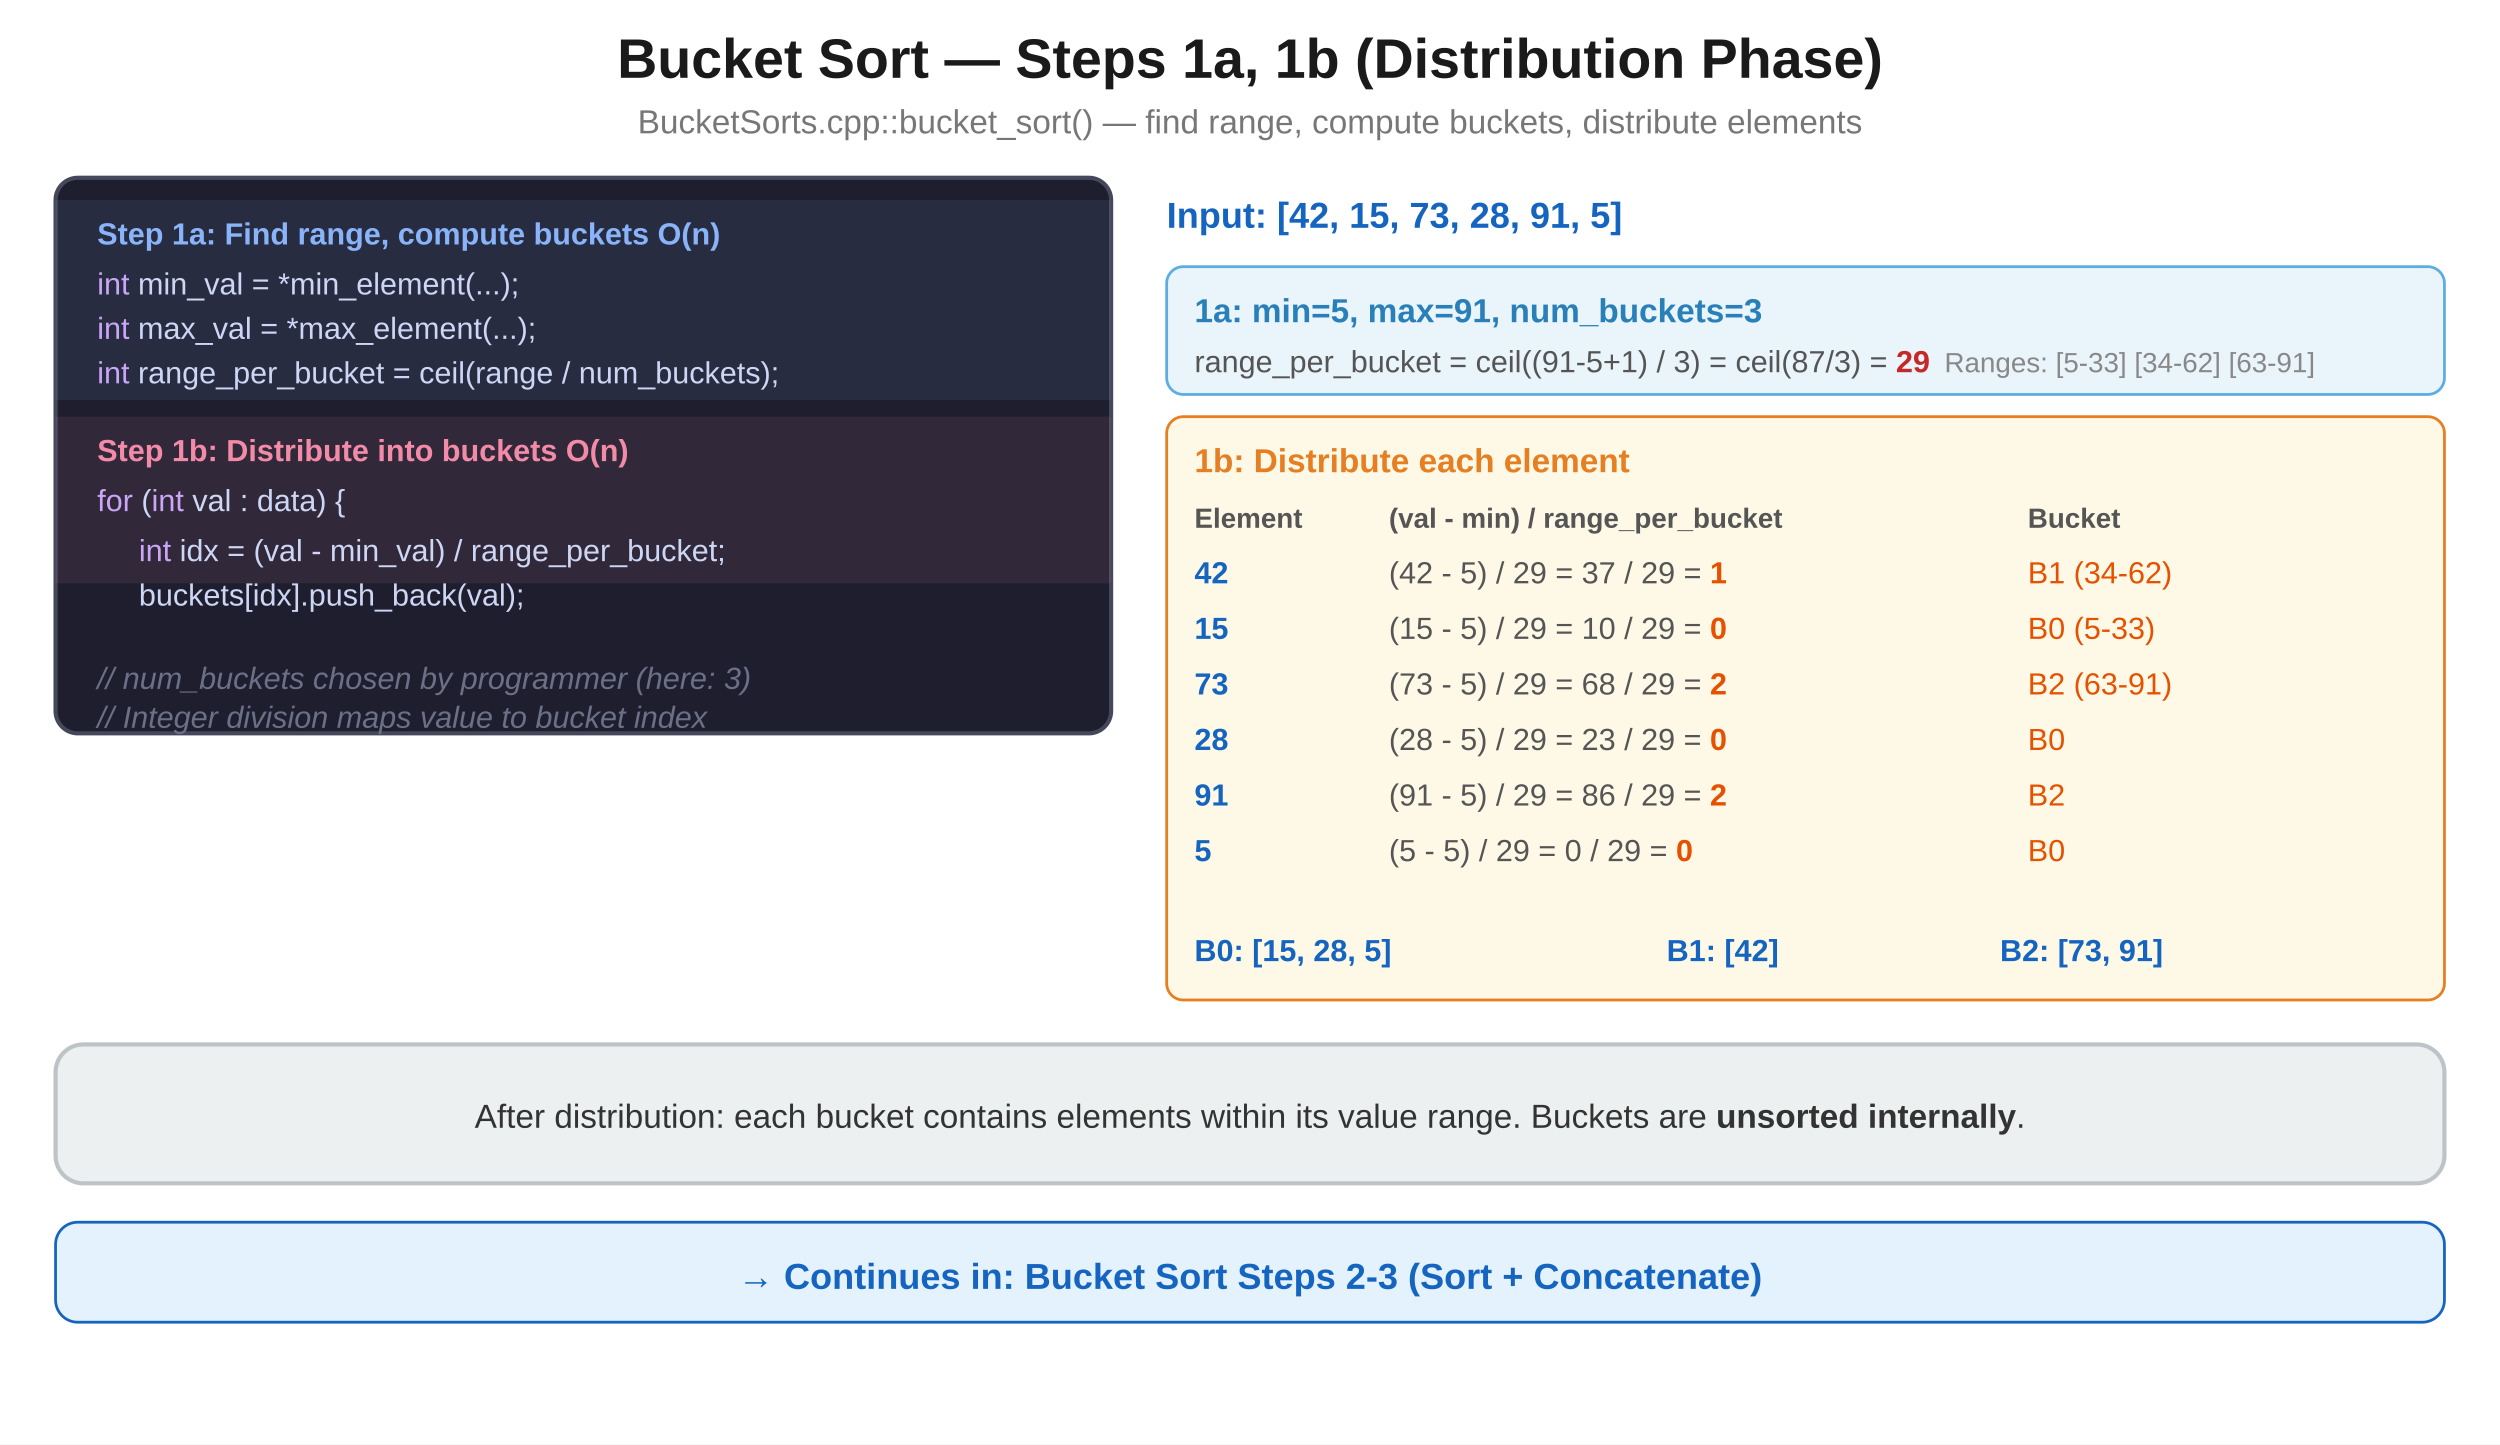
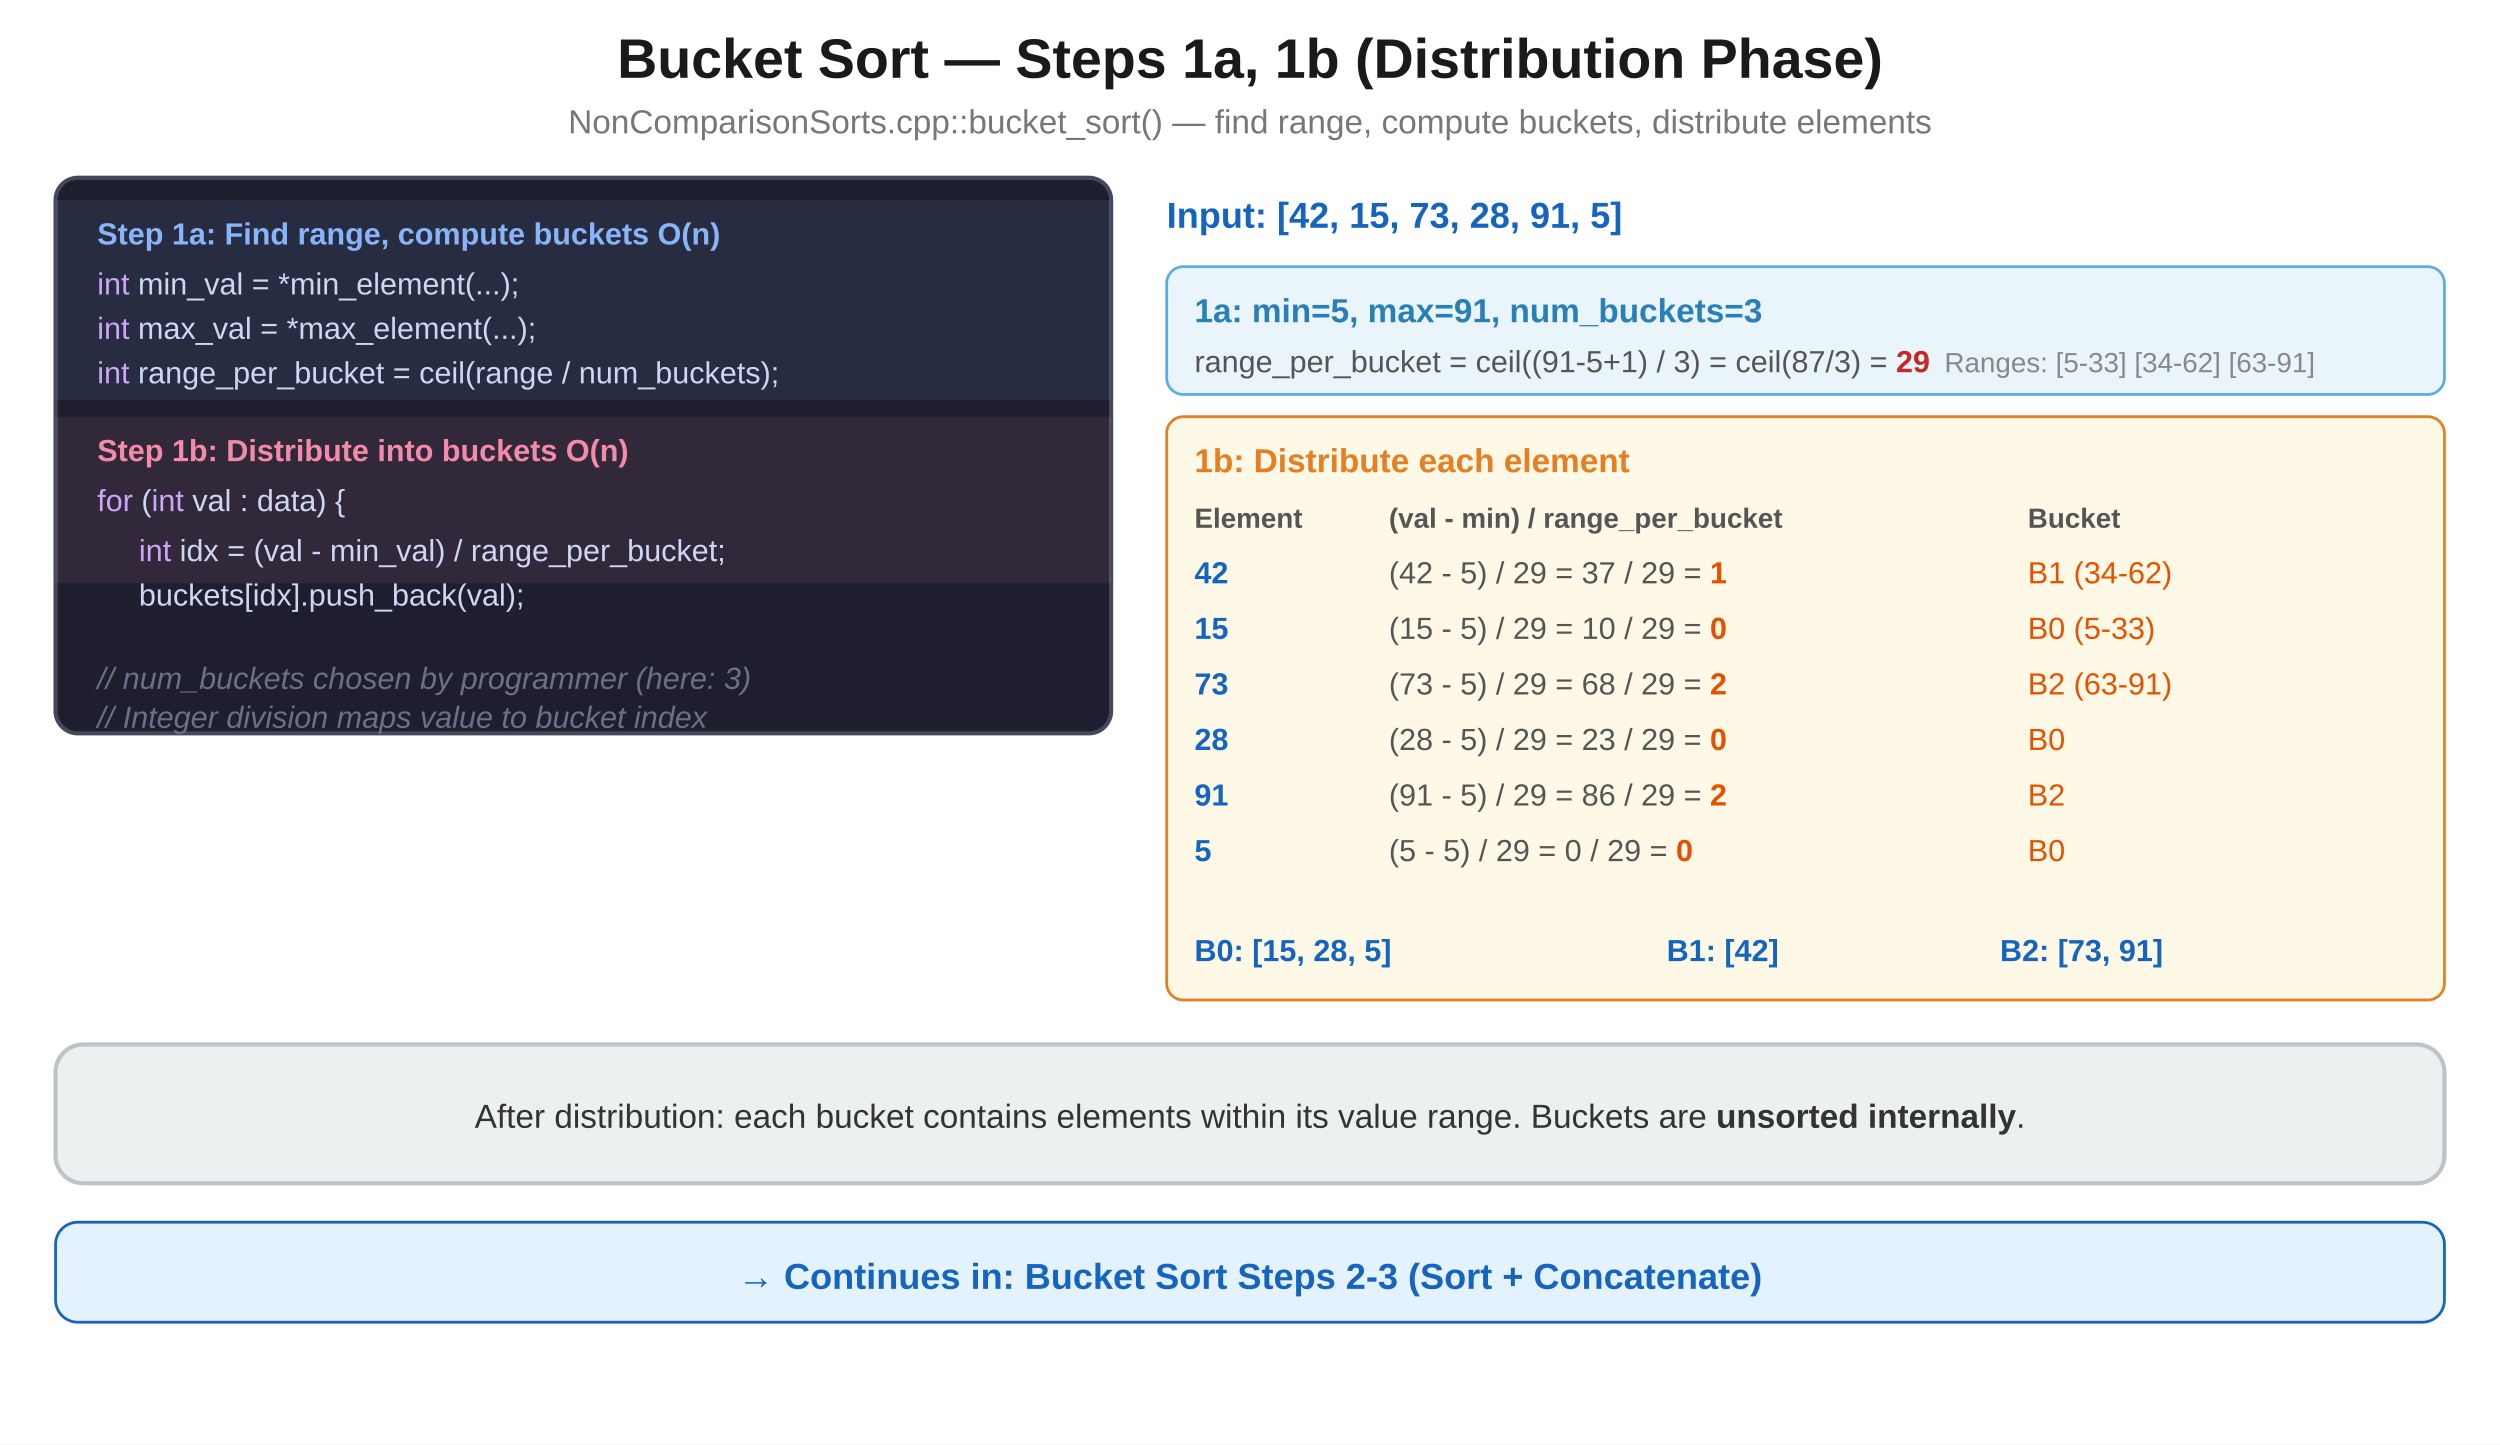
<svg xmlns="http://www.w3.org/2000/svg" viewBox="0 0 900 520" font-family="'Segoe UI', Arial, sans-serif">
  <rect width="100%" height="100%" fill="white" />
  <text x="450" y="28" text-anchor="middle" fill="#1a1a1a" font-size="20" font-weight="bold">Bucket Sort — Steps 1a, 1b (Distribution Phase)</text>
-   <text x="450" y="48" text-anchor="middle" fill="#777" font-size="12">BucketSorts.cpp::bucket_sort() — find range, compute buckets, distribute elements</text>
+   <text x="450" y="48" text-anchor="middle" fill="#777" font-size="12">NonComparisonSorts.cpp::bucket_sort() — find range, compute buckets, distribute elements</text>
  <rect x="20" y="64" width="380" height="200" rx="8" fill="#1e1e2e" stroke="#45475a" stroke-width="1.5" />
  <rect x="20" y="72" width="380" height="72" fill="#89b4fa18" />
  <text x="35" y="88" fill="#89b4fa" font-size="11" font-weight="bold">Step 1a: Find range, compute buckets O(n)</text>
  <text x="35" y="106" fill="#cdd6f4" font-size="11">
    <tspan fill="#cba6f7">int</tspan> min_val = *min_element(...);</text>
  <text x="35" y="122" fill="#cdd6f4" font-size="11">
    <tspan fill="#cba6f7">int</tspan> max_val = *max_element(...);</text>
  <text x="35" y="138" fill="#cdd6f4" font-size="11">
    <tspan fill="#cba6f7">int</tspan> range_per_bucket = ceil(range / num_buckets);</text>
  <rect x="20" y="150" width="380" height="60" fill="#f38ba818" />
  <text x="35" y="166" fill="#f38ba8" font-size="11" font-weight="bold">Step 1b: Distribute into buckets O(n)</text>
  <text x="35" y="184" fill="#cdd6f4" font-size="11">
    <tspan fill="#cba6f7">for</tspan> (<tspan fill="#cba6f7">int</tspan> val : data) {</text>
  <text x="50" y="202" fill="#cdd6f4" font-size="11">
    <tspan fill="#cba6f7">int</tspan> idx = (val - min_val) / range_per_bucket;</text>
  <text x="50" y="218" fill="#cdd6f4" font-size="11">buckets[idx].push_back(val);</text>
  <text x="35" y="248" fill="#6c7086" font-size="11" font-style="italic">// num_buckets chosen by programmer (here: 3)</text>
  <text x="35" y="262" fill="#6c7086" font-size="11" font-style="italic">// Integer division maps value to bucket index</text>
  <text x="420" y="82" fill="#1565c0" font-size="13" font-weight="bold">Input: [42, 15, 73, 28, 91, 5]</text>
  <rect x="420" y="96" width="460" height="46" rx="6" fill="#eaf4fb" stroke="#5dade2" stroke-width="1" />
  <text x="430" y="116" fill="#2980b9" font-size="12" font-weight="bold">1a: min=5, max=91, num_buckets=3</text>
  <text x="430" y="134" fill="#555" font-size="11">range_per_bucket = ceil((91-5+1) / 3) = ceil(87/3) = <tspan font-weight="bold" fill="#c62828">29</tspan>
  </text>
  <text x="700" y="134" fill="#888" font-size="10">Ranges: [5-33] [34-62] [63-91]</text>
  <rect x="420" y="150" width="460" height="210" rx="6" fill="#fef9e7" stroke="#e67e22" stroke-width="1" />
  <text x="430" y="170" fill="#e67e22" font-size="12" font-weight="bold">1b: Distribute each element</text>
  <text x="430" y="190" fill="#555" font-size="10" font-weight="bold">Element</text>
  <text x="500" y="190" fill="#555" font-size="10" font-weight="bold">(val - min) / range_per_bucket</text>
  <text x="730" y="190" fill="#555" font-size="10" font-weight="bold">Bucket</text>
  <text x="430" y="210" fill="#1565c0" font-size="11" font-weight="bold">42</text>
  <text x="500" y="210" fill="#555" font-size="11">(42 - 5) / 29 = 37 / 29 = <tspan fill="#e65100" font-weight="bold">1</tspan>
  </text>
  <text x="730" y="210" fill="#e65100" font-size="11">B1 (34-62)</text>
  <text x="430" y="230" fill="#1565c0" font-size="11" font-weight="bold">15</text>
  <text x="500" y="230" fill="#555" font-size="11">(15 - 5) / 29 = 10 / 29 = <tspan fill="#e65100" font-weight="bold">0</tspan>
  </text>
  <text x="730" y="230" fill="#e65100" font-size="11">B0 (5-33)</text>
  <text x="430" y="250" fill="#1565c0" font-size="11" font-weight="bold">73</text>
  <text x="500" y="250" fill="#555" font-size="11">(73 - 5) / 29 = 68 / 29 = <tspan fill="#e65100" font-weight="bold">2</tspan>
  </text>
  <text x="730" y="250" fill="#e65100" font-size="11">B2 (63-91)</text>
  <text x="430" y="270" fill="#1565c0" font-size="11" font-weight="bold">28</text>
  <text x="500" y="270" fill="#555" font-size="11">(28 - 5) / 29 = 23 / 29 = <tspan fill="#e65100" font-weight="bold">0</tspan>
  </text>
  <text x="730" y="270" fill="#e65100" font-size="11">B0</text>
  <text x="430" y="290" fill="#1565c0" font-size="11" font-weight="bold">91</text>
  <text x="500" y="290" fill="#555" font-size="11">(91 - 5) / 29 = 86 / 29 = <tspan fill="#e65100" font-weight="bold">2</tspan>
  </text>
  <text x="730" y="290" fill="#e65100" font-size="11">B2</text>
  <text x="430" y="310" fill="#1565c0" font-size="11" font-weight="bold">5</text>
  <text x="500" y="310" fill="#555" font-size="11">(5 - 5) / 29 = 0 / 29 = <tspan fill="#e65100" font-weight="bold">0</tspan>
  </text>
  <text x="730" y="310" fill="#e65100" font-size="11">B0</text>
  <text x="430" y="346" fill="#1565c0" font-size="11" font-weight="bold">B0: [15, 28, 5]</text>
  <text x="600" y="346" fill="#1565c0" font-size="11" font-weight="bold">B1: [42]</text>
  <text x="720" y="346" fill="#1565c0" font-size="11" font-weight="bold">B2: [73, 91]</text>
  <rect x="20" y="376" width="860" height="50" rx="10" fill="#ecf0f1" stroke="#bdc3c7" stroke-width="1.5" />
  <text x="450" y="406" text-anchor="middle" fill="#333" font-size="12">After distribution: each bucket contains elements within its value range. Buckets are <tspan font-weight="bold">unsorted internally</tspan>.</text>
  <rect x="20" y="440" width="860" height="36" rx="8" fill="#e3f2fd" stroke="#1565c0" stroke-width="1" />
  <text x="450" y="464" text-anchor="middle" fill="#1565c0" font-size="13" font-weight="bold">→ Continues in: Bucket Sort Steps 2-3 (Sort + Concatenate)</text>
</svg>
